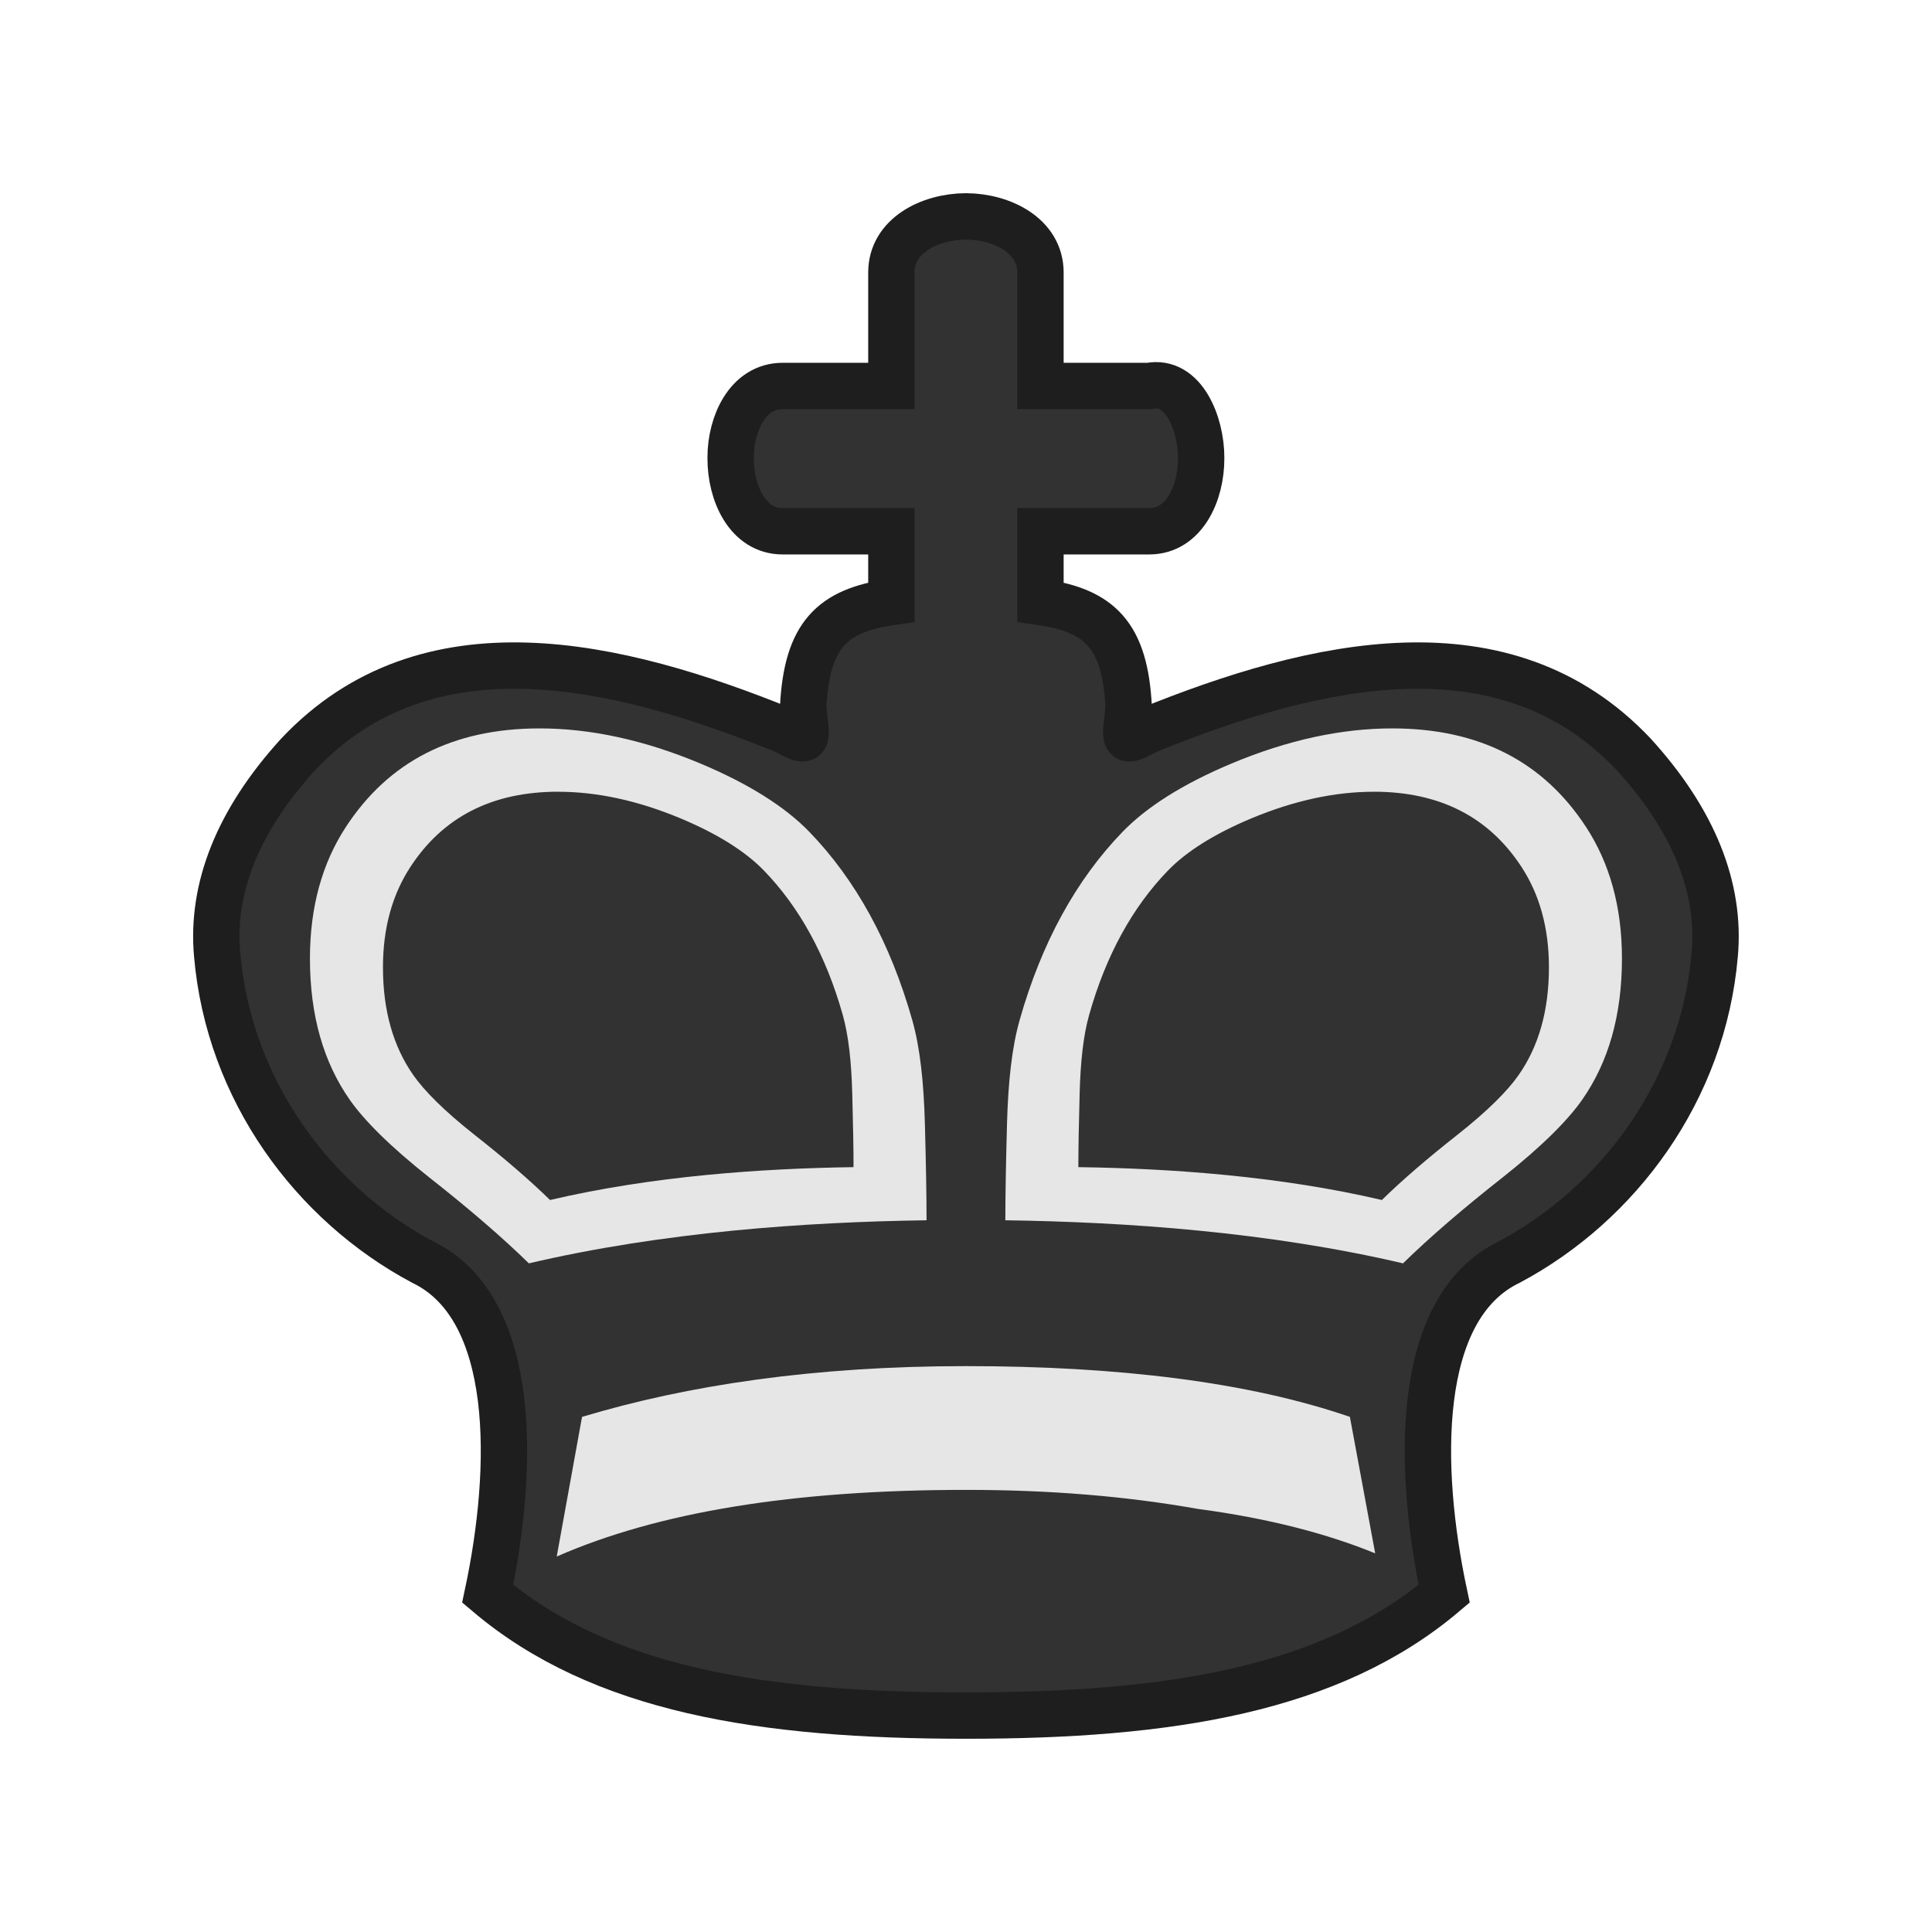
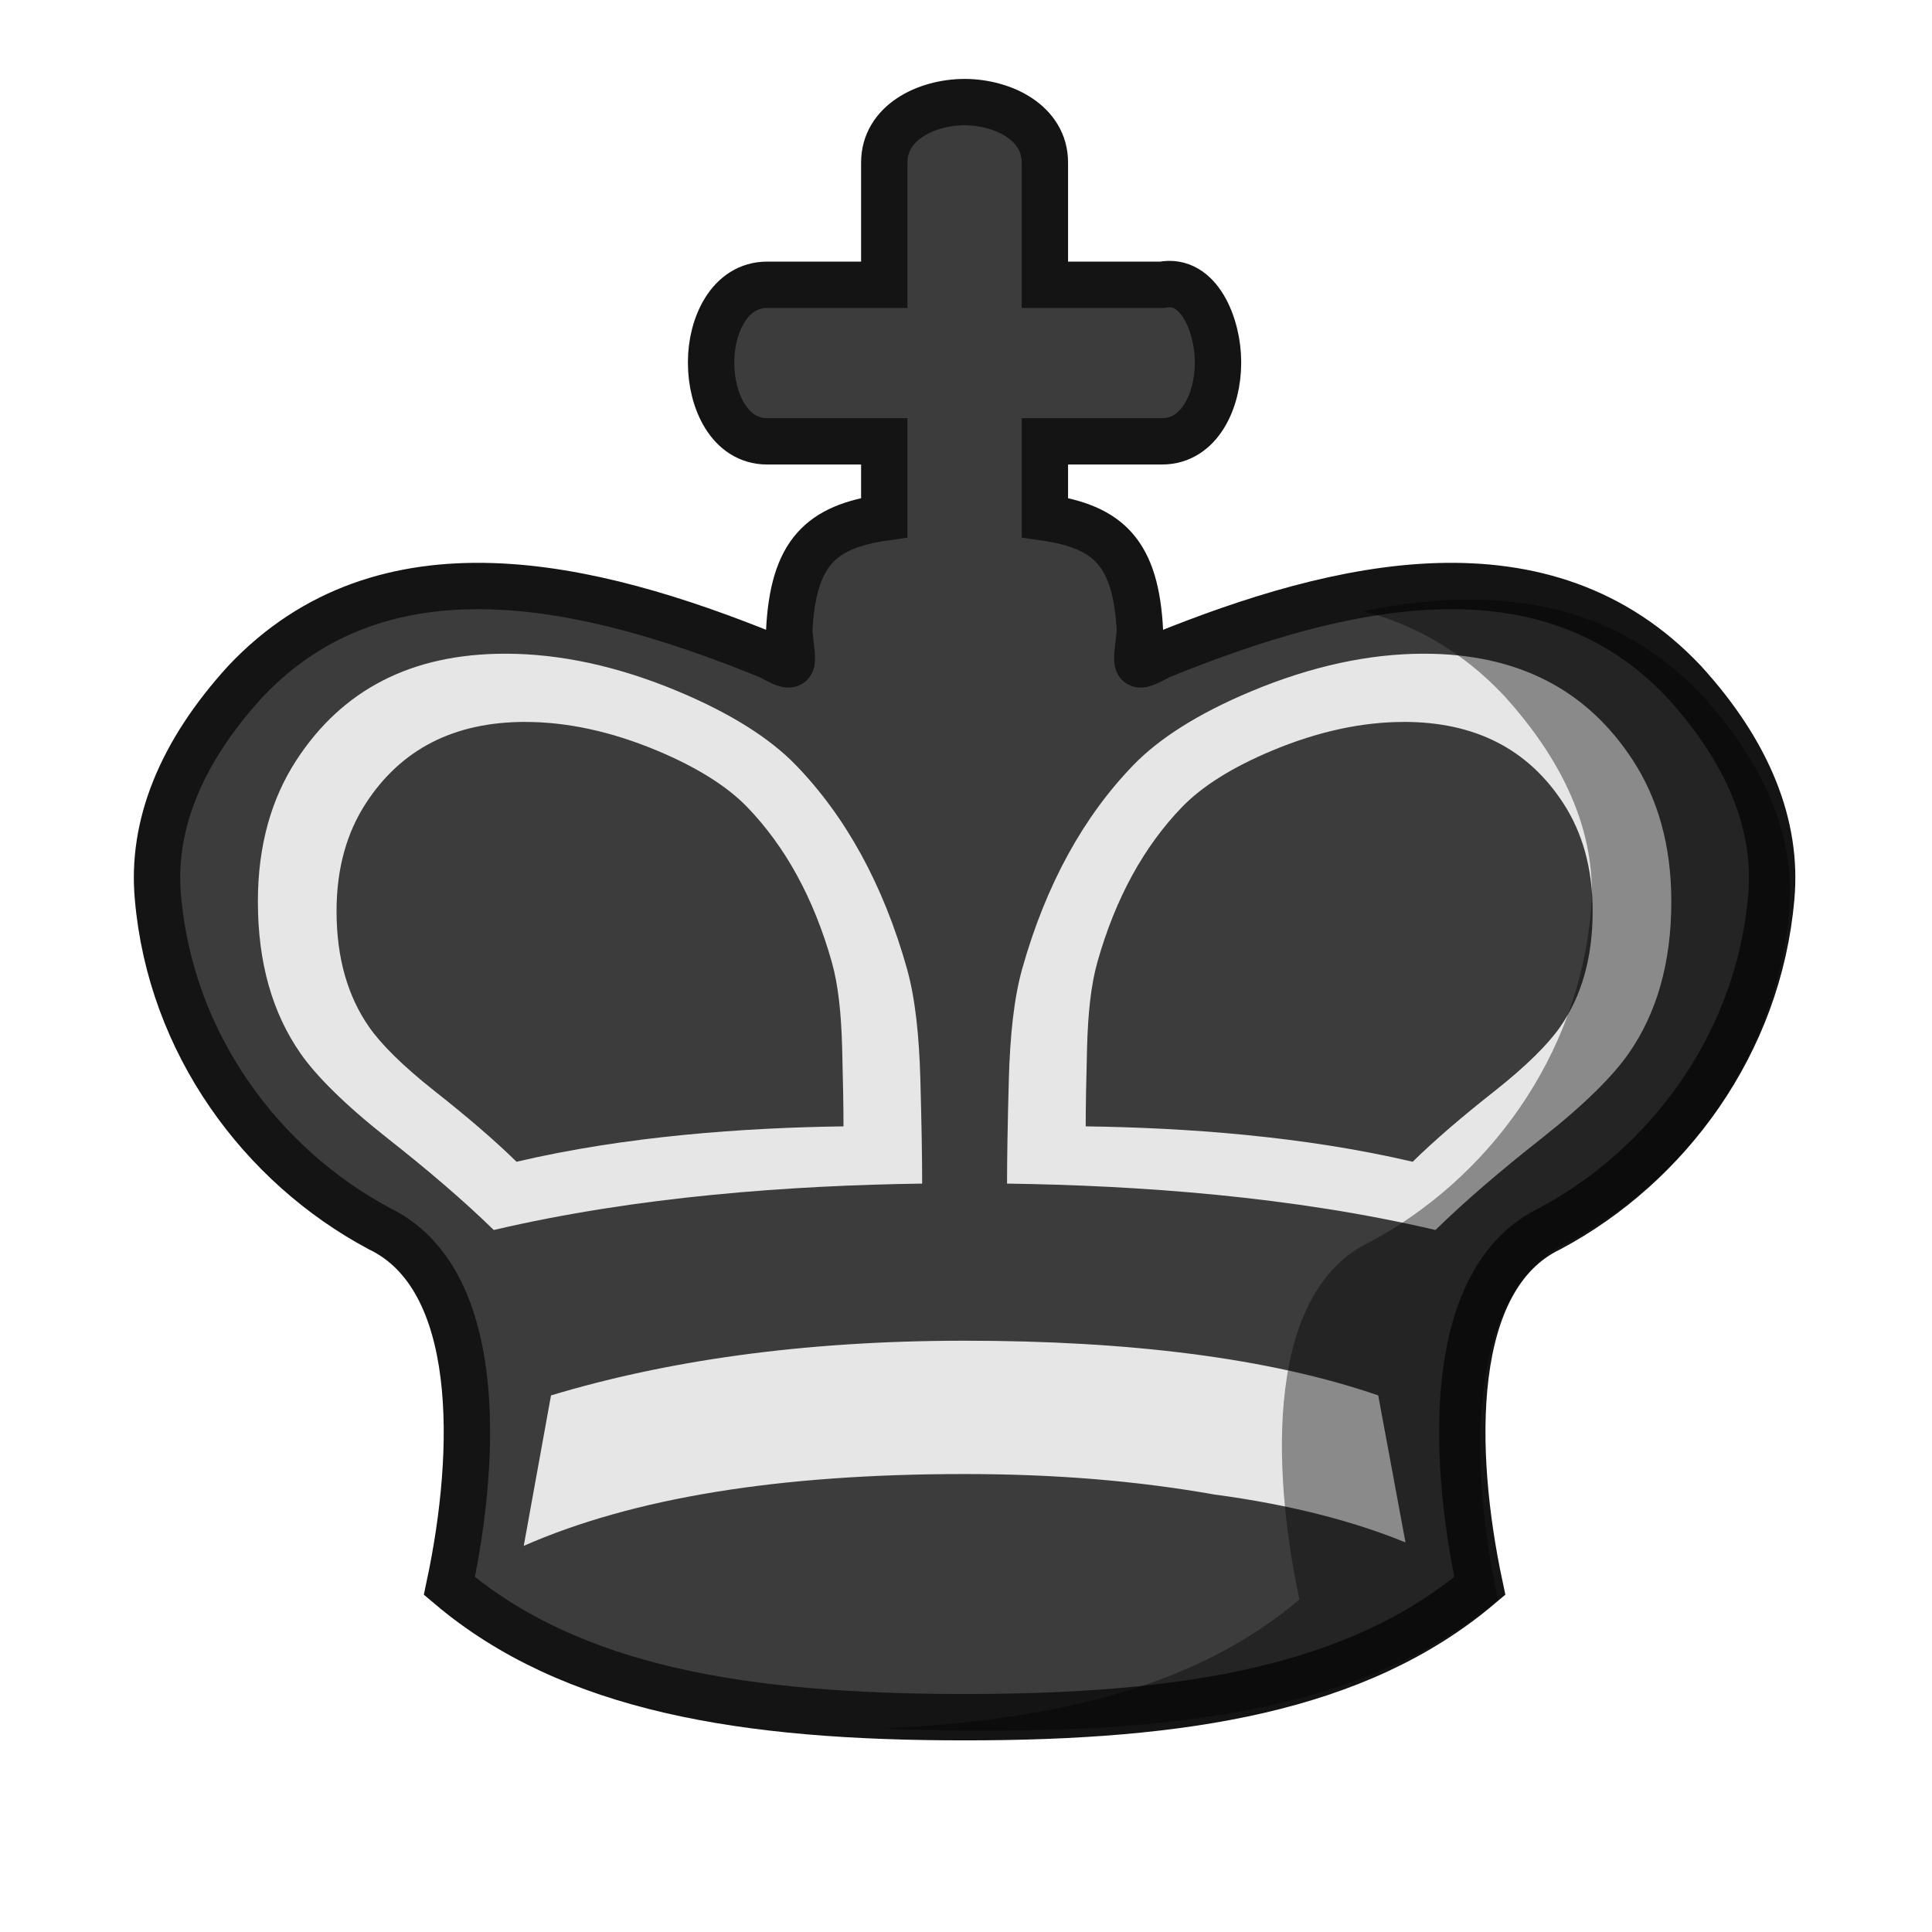
<svg xmlns="http://www.w3.org/2000/svg" width="50mm" height="50mm" clip-rule="evenodd" fill-rule="evenodd" image-rendering="optimizeQuality" shape-rendering="geometricPrecision" text-rendering="geometricPrecision" version="1.1" viewBox="0 0 50 50">
-   <g transform="translate(547.6 -506.25)">
-     <path d="m-522.61 511.85c-0.927 6e-3 -1.921 0.5-1.921 1.451v2.938h-2.815c-0.907 0-1.345 0.989-1.345 1.847v0.033c0 0.891 0.438 1.88 1.345 1.88h2.815v1.831c-1.534 0.222-2.188 0.85-2.284 2.725 0.082 0.89 0.206 0.965-0.5 0.594-4.307-1.748-9.237-2.911-12.57 0.626-1.563 1.716-2.251 3.466-2.095 5.182 0.303 3.507 2.483 6.442 5.316 7.954 2.47 1.188 2.374 5.351 1.686 8.585 2.934 2.484 7.097 3.153 12.368 3.153h0.017c5.271 3e-5 9.434-0.67 12.368-3.153-0.688-3.234-0.784-7.397 1.686-8.585 2.833-1.512 5.013-4.447 5.316-7.954 0.156-1.716-0.532-3.466-2.095-5.182-3.333-3.537-8.263-2.374-12.571-0.626-0.706 0.371-0.581 0.296-0.5-0.594-0.096-1.874-0.749-2.503-2.284-2.725v-1.831h2.815c0.907 0 1.344-0.989 1.344-1.88v-0.033c0-0.858-0.453-2.025-1.344-1.847h-2.815v-2.938c0-0.951-0.995-1.445-1.921-1.451h-8e-3z" fill="#323232" stroke="#1e1e1e" stroke-width="1.2" />
-     <g transform="matrix(1.0025 0 0 1.0577 177.67 -8.9739)" fill="#e6e6e6" stroke-width=".971">
-       <path d="m-709.53 504.94c-2.252 0-3.908 0.817-5.009 2.421-0.596 0.868-0.921 1.93-0.921 3.209 0 1.404 0.355 2.543 1.024 3.452 0.37 0.503 1.045 1.147 2.061 1.908 1.01 0.753 1.872 1.455 2.567 2.099 3.462-0.768 7.133-1.012 10.266-1.054 0-0.57-0.014-1.36-0.043-2.362-0.029-1.009-0.124-1.854-0.322-2.522-0.569-1.913-1.469-3.453-2.662-4.621-0.613-0.601-1.548-1.17-2.822-1.675-1.453-0.576-2.837-0.855-4.138-0.855zm0.481 1.55c0.993 0 2.049 0.213 3.158 0.652 0.973 0.386 1.686 0.82 2.154 1.279 0.91 0.892 1.597 2.067 2.031 3.527 0.152 0.509 0.224 1.155 0.246 1.924 0.022 0.765 0.033 1.368 0.033 1.803-2.391 0.032-5.193 0.218-7.835 0.804-0.53-0.492-1.188-1.027-1.959-1.602-0.776-0.581-1.291-1.073-1.573-1.457-0.51-0.693-0.781-1.562-0.781-2.634 0-0.976 0.248-1.787 0.703-2.449 0.84-1.224 2.104-1.848 3.823-1.848z" />
-       <path d="m-687.52 504.94c2.252 0 3.908 0.817 5.009 2.421 0.596 0.868 0.921 1.93 0.921 3.209 0 1.404-0.355 2.543-1.024 3.452-0.37 0.503-1.045 1.147-2.061 1.908-1.01 0.753-1.872 1.455-2.567 2.099-3.462-0.768-7.133-1.012-10.266-1.054 0-0.57 0.014-1.36 0.043-2.362 0.029-1.009 0.124-1.854 0.322-2.522 0.569-1.913 1.469-3.453 2.662-4.621 0.613-0.601 1.548-1.17 2.822-1.675 1.453-0.576 2.837-0.855 4.138-0.855zm-0.481 1.55c-0.993 0-2.049 0.213-3.158 0.652-0.973 0.386-1.686 0.82-2.154 1.279-0.91 0.892-1.597 2.067-2.031 3.527-0.152 0.509-0.224 1.155-0.246 1.924-0.022 0.765-0.033 1.368-0.033 1.803 2.391 0.032 5.193 0.218 7.835 0.804 0.53-0.492 1.188-1.027 1.959-1.602 0.776-0.581 1.291-1.073 1.573-1.457 0.51-0.693 0.781-1.562 0.781-2.634 0-0.976-0.248-1.787-0.703-2.449-0.84-1.224-2.104-1.848-3.823-1.848z" />
+   <g transform="matrix(1.0773 0 0 1.0773 -4076.1 2234)" stroke-width=".928">
+     <g transform="translate(4329.4,-2583.1)">
+       <path d="m-522.61 511.85c-0.927 6e-3 -1.921 0.5-1.921 1.451v2.938h-2.815c-0.907 0-1.345 0.989-1.345 1.847v0.033c0 0.891 0.438 1.88 1.345 1.88h2.815v1.831c-1.534 0.222-2.188 0.85-2.284 2.725 0.082 0.89 0.206 0.965-0.5 0.594-4.307-1.748-9.237-2.911-12.57 0.626-1.563 1.716-2.251 3.466-2.095 5.182 0.303 3.507 2.483 6.442 5.316 7.954 2.47 1.188 2.374 5.351 1.686 8.585 2.934 2.484 7.097 3.153 12.368 3.153h0.017c5.271 3e-5 9.434-0.67 12.368-3.153-0.688-3.234-0.784-7.397 1.686-8.585 2.833-1.512 5.013-4.447 5.316-7.954 0.156-1.716-0.532-3.466-2.095-5.182-3.333-3.537-8.263-2.374-12.571-0.626-0.706 0.371-0.581 0.296-0.5-0.594-0.096-1.874-0.749-2.503-2.284-2.725v-1.831h2.815c0.907 0 1.344-0.989 1.344-1.88v-0.033c0-0.858-0.453-2.025-1.344-1.847h-2.815v-2.938c0-0.951-0.995-1.445-1.921-1.451h-8e-3z" fill="#3c3c3c" stroke="#141414" stroke-width="1.114" />
+       <g transform="matrix(1.0025,0,0,1.0577,177.67,-8.9739)" fill="#e6e6e6" stroke-width=".901">
+         <path d="m-709.53 504.94c-2.252 0-3.908 0.817-5.009 2.421-0.596 0.868-0.921 1.93-0.921 3.209 0 1.404 0.355 2.543 1.024 3.452 0.37 0.503 1.045 1.147 2.061 1.908 1.01 0.753 1.872 1.455 2.567 2.099 3.462-0.768 7.133-1.012 10.266-1.054 0-0.57-0.014-1.36-0.043-2.362-0.029-1.009-0.124-1.854-0.322-2.522-0.569-1.913-1.469-3.453-2.662-4.621-0.613-0.601-1.548-1.17-2.822-1.675-1.453-0.576-2.837-0.855-4.138-0.855zm0.481 1.55c0.993 0 2.049 0.213 3.158 0.652 0.973 0.386 1.686 0.82 2.154 1.279 0.91 0.892 1.597 2.067 2.031 3.527 0.152 0.509 0.224 1.155 0.246 1.924 0.022 0.765 0.033 1.368 0.033 1.803-2.391 0.032-5.193 0.218-7.835 0.804-0.53-0.492-1.188-1.027-1.959-1.602-0.776-0.581-1.291-1.073-1.573-1.457-0.51-0.693-0.781-1.562-0.781-2.634 0-0.976 0.248-1.787 0.703-2.449 0.84-1.224 2.104-1.848 3.823-1.848z" />
+         <path d="m-687.52 504.94c2.252 0 3.908 0.817 5.009 2.421 0.596 0.868 0.921 1.93 0.921 3.209 0 1.404-0.355 2.543-1.024 3.452-0.37 0.503-1.045 1.147-2.061 1.908-1.01 0.753-1.872 1.455-2.567 2.099-3.462-0.768-7.133-1.012-10.266-1.054 0-0.57 0.014-1.36 0.043-2.362 0.029-1.009 0.124-1.854 0.322-2.522 0.569-1.913 1.469-3.453 2.662-4.621 0.613-0.601 1.548-1.17 2.822-1.675 1.453-0.576 2.837-0.855 4.138-0.855zm-0.481 1.55c-0.993 0-2.049 0.213-3.158 0.652-0.973 0.386-1.686 0.82-2.154 1.279-0.91 0.892-1.597 2.067-2.031 3.527-0.152 0.509-0.224 1.155-0.246 1.924-0.022 0.765-0.033 1.368-0.033 1.803 2.391 0.032 5.193 0.218 7.835 0.804 0.53-0.492 1.188-1.027 1.959-1.602 0.776-0.581 1.291-1.073 1.573-1.457 0.51-0.693 0.781-1.562 0.781-2.634 0-0.976-0.248-1.787-0.703-2.449-0.84-1.224-2.104-1.848-3.823-1.848z" />
+       </g>
+       <path class="st32" d="m-512.01 546.45-0.655-3.531c-2.62-0.903-6.005-1.314-9.936-1.314-3.931 0-7.206 0.493-9.936 1.314l-0.655 3.614c2.62-1.15 6.114-1.725 10.591-1.725 2.184 0 4.149 0.164 6.005 0.493 1.856 0.246 3.385 0.657 4.586 1.15z" fill="#e6e6e6" stroke-width=".929" />
    </g>
-     <path class="st32" d="m-512.01 546.45-0.655-3.531c-2.62-0.903-6.005-1.314-9.936-1.314-3.931 0-7.206 0.493-9.936 1.314l-0.655 3.614c2.62-1.15 6.114-1.725 10.591-1.725 2.184 0 4.149 0.164 6.005 0.493 1.856 0.246 3.385 0.657 4.586 1.15z" fill="#e6e6e6" stroke-width="1.001" />
+     <path d="m3819-2059.3c-0.858-0.01-1.738 0.1-2.622 0.278 1.227 0.326 2.372 0.962 3.371 2.023 1.563 1.716 2.251 3.466 2.095 5.182-0.303 3.507-2.483 6.442-5.316 7.954-2.47 1.188-2.374 5.35-1.686 8.585-2.478 2.098-5.836 2.899-9.995 3.098 0.765 0.037 1.554 0.056 2.373 0.056h0.019c5.271 0 9.434-0.67 12.368-3.154-0.688-3.234-0.784-7.396 1.686-8.585 2.833-1.512 5.012-4.447 5.315-7.954 0.156-1.716-0.531-3.466-2.095-5.182-1.562-1.658-3.476-2.284-5.512-2.3z" opacity=".4" stroke-width=".895" />
  </g>
</svg>
